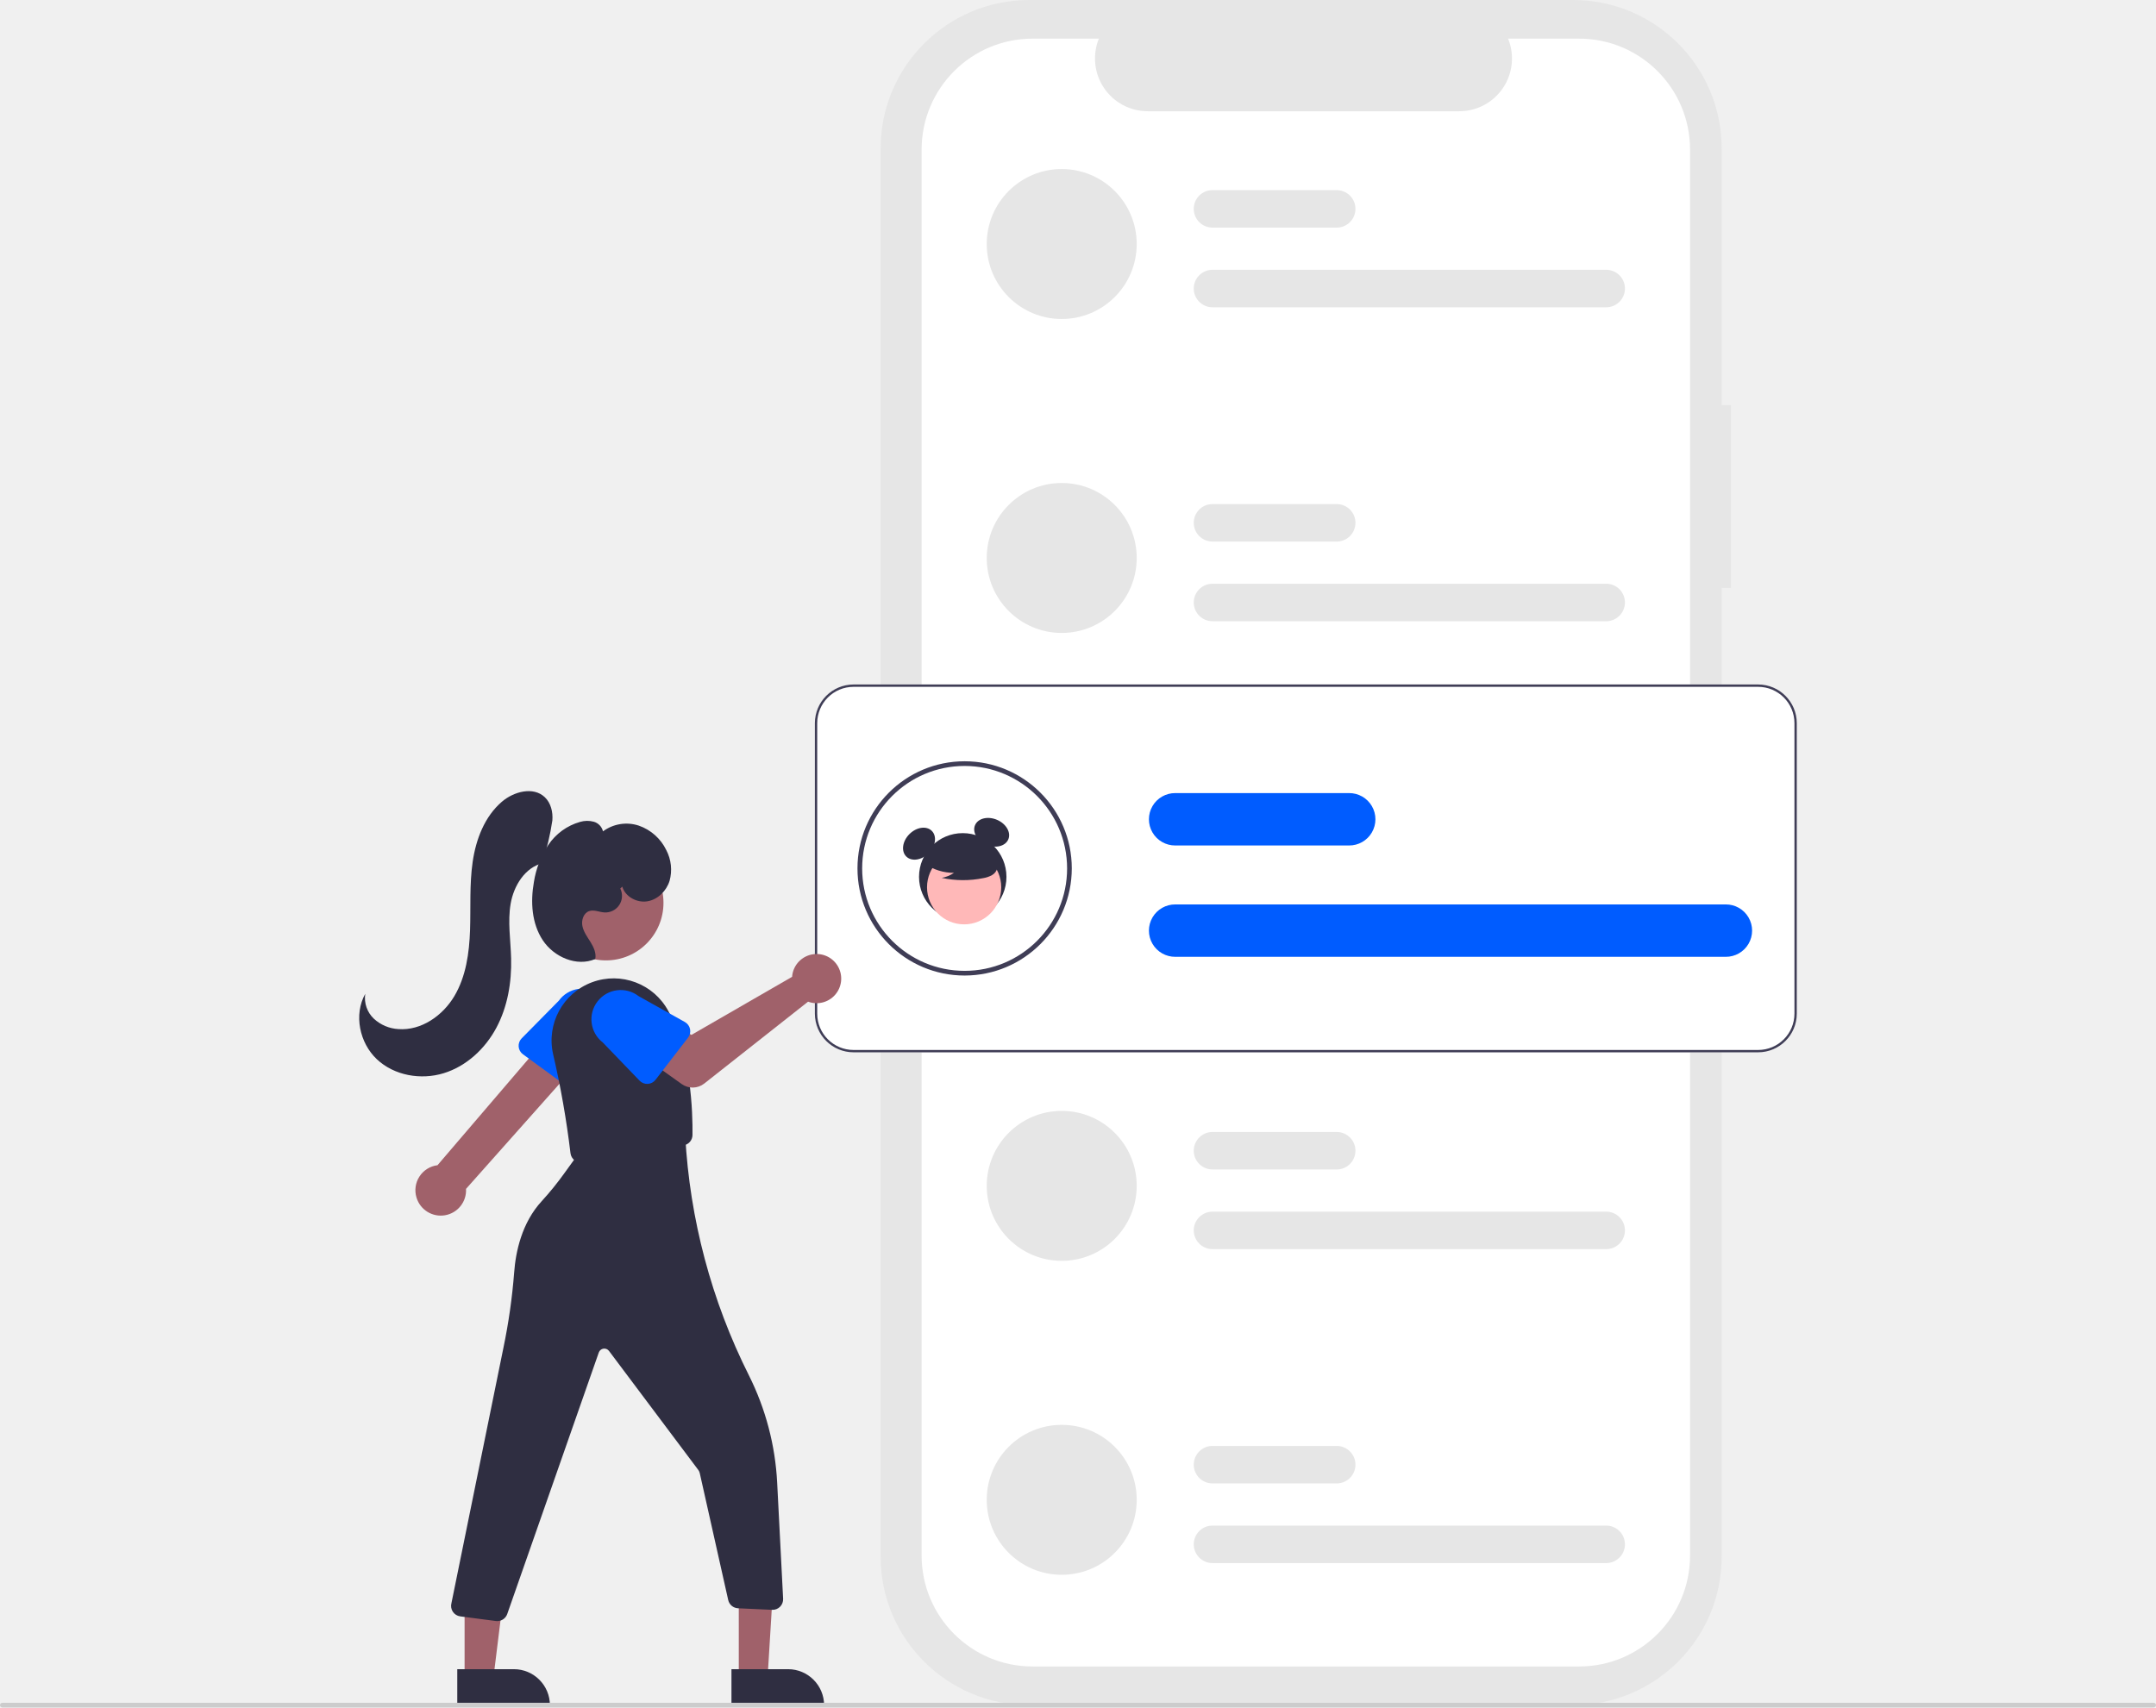
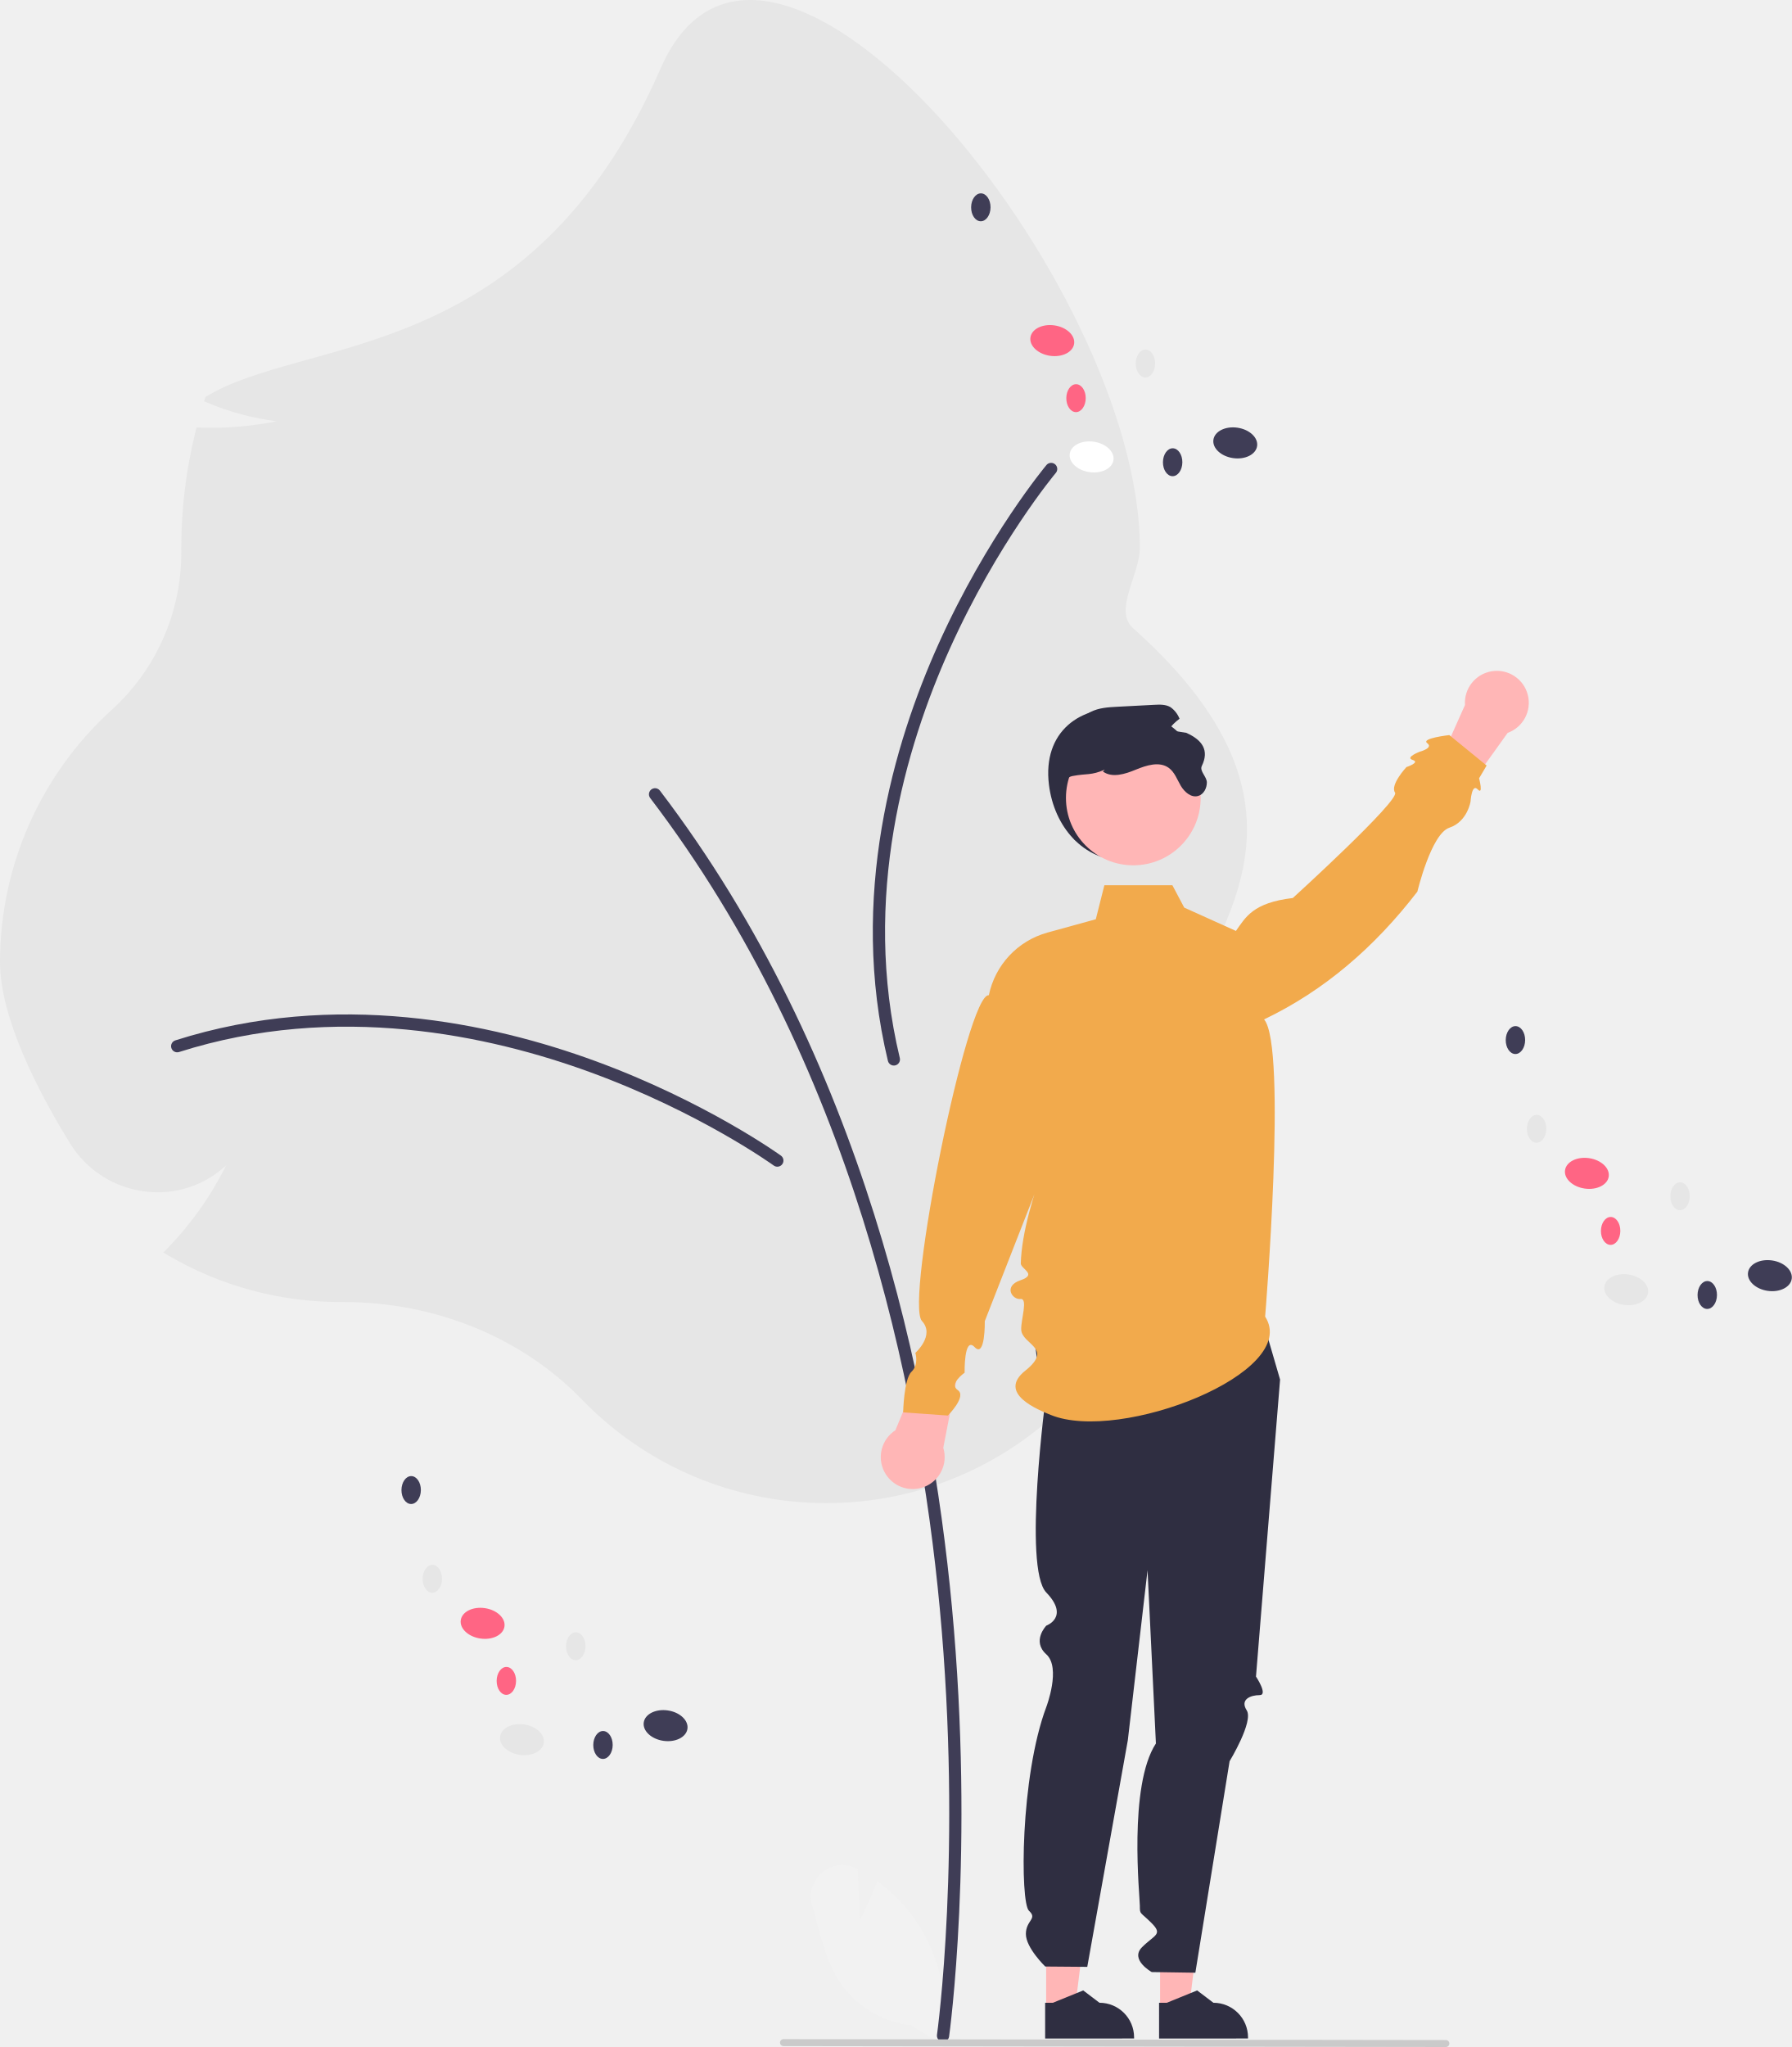
- <svg xmlns="http://www.w3.org/2000/svg" data-name="Layer 1" width="920" height="728.787" viewBox="0 0 920 728.787">
-   <path d="M878.666,258.554h-3.999V149.009A63.402,63.402,0,0,0,811.265,85.607H579.178a63.402,63.402,0,0,0-63.402,63.402v600.974a63.402,63.402,0,0,0,63.402,63.402H811.265a63.402,63.402,0,0,0,63.402-63.402V336.53h3.999Z" transform="translate(-140 -85.60667)" fill="#e6e6e6" />
-   <path d="M861.172,149.451v600.09a47.351,47.351,0,0,1-47.35,47.35h-233.2a47.351,47.351,0,0,1-47.35-47.35V149.451a47.351,47.351,0,0,1,47.35-47.35h28.29a22.507,22.507,0,0,0,20.83,30.99h132.96a22.507,22.507,0,0,0,20.83-30.99h30.29A47.351,47.351,0,0,1,861.172,149.451Z" transform="translate(-140 -85.60667)" fill="#fff" />
-   <path d="M593.053,157.758a32,32,0,0,0-0,64h0a32,32,0,0,0,0-64Z" transform="translate(-140 -85.60667)" fill="#e6e6e6" />
-   <path d="M825.391,216.758h-168a8,8,0,1,1,0-16h168a8,8,0,0,1,0,16Z" transform="translate(-140 -85.60667)" fill="#e6e6e6" />
-   <path d="M710.391,182.758h-53a8,8,0,1,1,0-16h53a8,8,0,0,1,0,16Z" transform="translate(-140 -85.60667)" fill="#e6e6e6" />
-   <path d="M593.053,291.758a32,32,0,0,0-0,64h0a32,32,0,0,0,0-64Z" transform="translate(-140 -85.60667)" fill="#e6e6e6" />
-   <path d="M825.391,350.758h-168a8,8,0,1,1,0-16h168a8,8,0,0,1,0,16Z" transform="translate(-140 -85.60667)" fill="#e6e6e6" />
-   <path d="M710.391,316.758h-53a8,8,0,1,1,0-16h53a8,8,0,0,1,0,16Z" transform="translate(-140 -85.60667)" fill="#e6e6e6" />
-   <path d="M593.053,559.758a32,32,0,0,0-0,64h0a32,32,0,0,0,0-64Z" transform="translate(-140 -85.60667)" fill="#e6e6e6" />
-   <path d="M825.391,618.758h-168a8,8,0,1,1,0-16h168a8,8,0,0,1,0,16Z" transform="translate(-140 -85.60667)" fill="#e6e6e6" />
-   <path d="M710.391,584.758h-53a8,8,0,1,1,0-16h53a8,8,0,0,1,0,16Z" transform="translate(-140 -85.60667)" fill="#e6e6e6" />
-   <path d="M593.053,693.758a32,32,0,0,0-0,64h0a32,32,0,0,0,0-64Z" transform="translate(-140 -85.60667)" fill="#e6e6e6" />
-   <path d="M825.391,752.758h-168a8,8,0,1,1,0-16h168a8,8,0,0,1,0,16Z" transform="translate(-140 -85.60667)" fill="#e6e6e6" />
-   <path d="M710.391,718.758h-53a8,8,0,1,1,0-16h53a8,8,0,0,1,0,16Z" transform="translate(-140 -85.60667)" fill="#e6e6e6" />
-   <path d="M890.222,534.758h-386a16.519,16.519,0,0,1-16.5-16.5v-124a16.519,16.519,0,0,1,16.5-16.5h386a16.519,16.519,0,0,1,16.5,16.5v124A16.519,16.519,0,0,1,890.222,534.758Z" transform="translate(-140 -85.60667)" fill="#fff" />
-   <path d="M551.625,501.984a45.726,45.726,0,1,1,45.726-45.726A45.778,45.778,0,0,1,551.625,501.984Zm0-89.452a43.726,43.726,0,1,0,43.726,43.726A43.776,43.776,0,0,0,551.625,412.532Z" transform="translate(-140 -85.60667)" fill="#3f3d56" />
-   <path d="M876.363,493.996H641.551a11.182,11.182,0,1,1,0-22.363H876.363a11.182,11.182,0,1,1,0,22.363Z" transform="translate(-140 -85.60667)" fill="#005cff" />
-   <path d="M715.629,446.474H641.551a11.182,11.182,0,1,1,0-22.363h74.078a11.182,11.182,0,1,1,0,22.363Z" transform="translate(-140 -85.60667)" fill="#005cff" />
-   <path d="M890.222,534.758h-386a16.519,16.519,0,0,1-16.5-16.5v-124a16.519,16.519,0,0,1,16.5-16.5h386a16.519,16.519,0,0,1,16.5,16.5v124A16.519,16.519,0,0,1,890.222,534.758Zm-386-156a15.518,15.518,0,0,0-15.5,15.5v124a15.518,15.518,0,0,0,15.5,15.5h386a15.518,15.518,0,0,0,15.5-15.5v-124a15.518,15.518,0,0,0-15.5-15.5Z" transform="translate(-140 -85.60667)" fill="#3f3d56" />
-   <circle cx="410.817" cy="374.25" r="18.654" fill="#2f2e41" />
-   <ellipse cx="532.163" cy="445.705" rx="7.719" ry="5.789" transform="translate(-299.2939 421.2334) rotate(-45)" fill="#2f2e41" />
-   <ellipse cx="563.162" cy="440.842" rx="5.789" ry="7.719" transform="translate(-203.4671 699.952) rotate(-66.86956)" fill="#2f2e41" />
-   <circle cx="411.409" cy="378.703" r="15.832" fill="#ffb8b8" />
-   <path d="M534.774,454.351a21.532,21.532,0,0,0,12.306,3.803,13.195,13.195,0,0,1-5.23,2.152,43.418,43.418,0,0,0,17.735.1,11.478,11.478,0,0,0,3.713-1.275,4.699,4.699,0,0,0,2.292-3.065c.389-2.223-1.343-4.242-3.143-5.603a23.184,23.184,0,0,0-19.482-3.893,10.669,10.669,0,0,0-5.77,3.261c-1.414,1.748-1.832,4.442-.486,6.242Z" transform="translate(-140 -85.60667)" fill="#2f2e41" />
-   <path d="M317.735,596.772a10.743,10.743,0,0,1,8.95-13.829l51.333-59.983,11.973,12.571L338.86,593.044a10.801,10.801,0,0,1-21.125,3.728Z" transform="translate(-140 -85.60667)" fill="#a0616a" />
-   <path d="M361.318,532.326a4.495,4.495,0,0,1,1.28-3.522l15.859-16.081a12.497,12.497,0,0,1,20.223,14.689l-10.545,20.056a4.5,4.5,0,0,1-6.638,1.539l-18.349-13.411A4.495,4.495,0,0,1,361.318,532.326Z" transform="translate(-140 -85.60667)" fill="#005cff" />
-   <circle cx="258.556" cy="385.354" r="24.561" fill="#a0616a" />
-   <path d="M385.201,580.868a4.448,4.448,0,0,1-1.766-3.064,393,393,0,0,0-7.402-42.21A26.493,26.493,0,0,1,425.229,517.208c9.659,18.128,10.397,43.017,10.266,52.876a4.492,4.492,0,0,1-3.753,4.367l-43.095,7.254a4.56,4.56,0,0,1-.76.063A4.462,4.462,0,0,1,385.201,580.868Z" transform="translate(-140 -85.60667)" fill="#2f2e41" />
-   <path d="M478.241,500.897a10.526,10.526,0,0,0-.239,1.64l-42.957,24.782-10.441-6.011-11.131,14.572,17.45,12.438a8,8,0,0,0,9.598-.234l44.297-34.946a10.497,10.497,0,1,0-6.576-12.241Z" transform="translate(-140 -85.60667)" fill="#a0616a" />
-   <path d="M433.608,528.493l-13.884,17.994a4.5,4.5,0,0,1-6.804.373L397.203,530.539a12.497,12.497,0,0,1,15.327-19.744l19.713,11.023a4.5,4.5,0,0,1,1.365,6.676Z" transform="translate(-140 -85.60667)" fill="#005cff" />
-   <polygon points="315.252 716.442 327.512 716.441 330.398 669.306 315.25 669.154 315.252 716.442" fill="#a0616a" />
-   <path d="M452.125,798.046l24.144-.001h.001A15.386,15.386,0,0,1,491.656,813.431v.5l-39.531.001Z" transform="translate(-140 -85.60667)" fill="#2f2e41" />
-   <polygon points="198.252 716.442 210.512 716.441 216.344 669.153 198.25 669.154 198.252 716.442" fill="#a0616a" />
-   <path d="M335.125,798.046l24.144-.001h.001A15.386,15.386,0,0,1,374.656,813.431v.5l-39.531.001Z" transform="translate(-140 -85.60667)" fill="#2f2e41" />
-   <path d="M351.614,777.489l-15.215-1.984a4.5,4.5,0,0,1-3.763-5.629l22.194-109.062a253.545,253.545,0,0,0,4.57-32.089c.648-8.773,3.216-21.18,11.772-30.456a128.635,128.635,0,0,0,9.725-12.016l6.718-9.302,44.752-7.12.031.554a259.338,259.338,0,0,0,27.135,102.178A115.399,115.399,0,0,1,471.636,718.535l2.536,49.452a4.506,4.506,0,0,1-1.303,3.402,4.448,4.448,0,0,1-3.396,1.322l-14.545-.661a4.508,4.508,0,0,1-4.187-3.511l-12.144-54.18a3.535,3.535,0,0,0-.615-1.335l-38.111-50.813a2.5,2.5,0,0,0-4.36.674l-39.07,111.627a4.523,4.523,0,0,1-4.253,3.014A4.418,4.418,0,0,1,351.614,777.489Z" transform="translate(-140 -85.60667)" fill="#2f2e41" />
-   <path d="M371.398,453.913a108.931,108.931,0,0,0,4.305-18.145c.287-3.587-.632-7.446-3.244-9.92-4.888-4.631-13.193-2.425-18.305,1.958-7.388,6.334-11.072,16.069-12.465,25.7s-.78,19.425-1.115,29.151-1.726,19.726-6.685,28.099-14.159,14.801-23.865,14.088a16.795,16.795,0,0,1-10.514-4.456,12.191,12.191,0,0,1-3.661-10.586c-4.96,8.882-2.446,20.921,4.953,27.904s18.78,8.957,28.507,5.975,17.733-10.457,22.515-19.437,6.534-19.353,6.28-29.524c-.195-7.81-1.523-15.684-.203-23.385s6.139-15.519,13.738-17.332Z" transform="translate(-140 -85.60667)" fill="#2f2e41" />
-   <path d="M405.525,464.037c1.296,4.328,6.251,6.997,10.71,6.265s8.124-4.403,9.479-8.713a17.938,17.938,0,0,0-1.402-13.151A20.479,20.479,0,0,0,412.594,438.001a16.814,16.814,0,0,0-15.289,2.443,5.623,5.623,0,0,0-3.929-4.109,10.745,10.745,0,0,0-5.897.087,24.296,24.296,0,0,0-13.522,9.837,39.536,39.536,0,0,0-6.129,15.798c-1.509,8.469-.952,17.722,3.804,24.89s14.487,11.4,22.381,7.982c.492-2.516-.674-5.05-2.023-7.231s-2.948-4.305-3.466-6.816.475-5.583,2.904-6.404c2.072-.701,4.282.434,6.465.572a7.084,7.084,0,0,0,6.795-10.207Z" transform="translate(-140 -85.60667)" fill="#2f2e41" />
-   <path d="M1059,814.393H141a1,1,0,0,1,0-2h918a1,1,0,0,1,0,2Z" transform="translate(-140 -85.60667)" fill="#ccc" />
+ <svg xmlns="http://www.w3.org/2000/svg" data-name="Layer 1" width="613.353" height="700.561" viewBox="0 0 613.353 700.561">
+   <path d="M587.667,756.931l-.782-17.576q-.122-.065-.244-.129c-8.376-4.395-17.976,3.561-15.3,12.634,2.517,8.537,4.208,17.74,8.816,25.212a34.144,34.144,0,0,0,25.038,15.779l10.642,6.516a57.215,57.215,0,0,0-12.06-46.364,55.267,55.267,0,0,0-10.157-9.438C591.072,750.285,587.667,756.931,587.667,756.931Z" transform="translate(-293.3236 -99.71938)" fill="#f2f2f2" />
+   <path d="M492.391,578.564c-20.488-21.129-50.178-33.247-81.457-33.247l-1.207.003a116.315,116.315,0,0,1-58.635-15.835l-1.852-1.079,1.492-1.537a113.373,113.373,0,0,0,19.993-28.306,34.282,34.282,0,0,1-27.668,8.938,35.104,35.104,0,0,1-25.77-16.506c-10.932-17.738-23.964-42.907-23.964-62.08a116.669,116.669,0,0,1,38.063-86.091,72.651,72.651,0,0,0,24-54.171l-.006-1.453a164.774,164.774,0,0,1,4.891-39.873l.33-1.317,1.355.047a111.391,111.391,0,0,0,26.047-2.182,87.918,87.918,0,0,1-23.36-6.213l-1.458-.59.495-1.494C397.782,214.464,474.758,225.398,519.437,123.175,555.666,40.285,683.493,196.755,683.493,287.199c0,9.229-9.133,21.424-2.296,27.524,73.91,65.938,22.913,108.28,6.835,150.885-3.815,10.109,4.457,21.206,4.457,32.142,0,1.856-.047,3.771-.141,5.693l-.142,2.955-2.464-1.64a81.626,81.626,0,0,1-13.48-11.056,71.135,71.135,0,0,1-2.256,61.412c-7.746,14.619-15.239,25.085-22.272,31.105a116.29,116.29,0,0,1-159.343-7.656Z" transform="translate(-293.3236 -99.71938)" fill="#e6e6e6" />
+   <path d="M616.132,798.499a2.093,2.093,0,0,0,2.07-1.798c.089-.625,8.8-63.454.977-146.956-7.225-77.116-30.429-188.191-99.939-279.415a2.094,2.094,0,1,0-3.33,2.538c68.91,90.436,91.926,200.696,99.101,277.267,7.778,83.016-.865,145.355-.953,145.975a2.095,2.095,0,0,0,2.075,2.389Z" transform="translate(-293.3236 -99.71938)" fill="#3f3d56" />
+   <path d="M559.407,499.005a2.093,2.093,0,0,0,1.232-3.787c-.252-.183-25.681-18.506-63.697-32.425-35.143-12.866-88.582-24.53-143.597-7.02a2.093,2.093,0,1,0,1.27,3.989c53.888-17.15,106.359-5.679,140.888,6.963,37.473,13.72,62.427,31.7,62.675,31.88A2.085,2.085,0,0,0,559.407,499.005Z" transform="translate(-293.3236 -99.71938)" fill="#3f3d56" />
+   <path d="M655.22,260.373a2.093,2.093,0,0,0-3.688-1.502c-.201.238-20.307,24.282-36.928,61.196-15.363,34.125-30.845,86.585-17.343,142.719a2.093,2.093,0,1,0,4.07-.979c-13.224-54.983,1.996-106.491,17.091-140.021,16.383-36.388,36.113-59.982,36.311-60.216A2.085,2.085,0,0,0,655.22,260.373Z" transform="translate(-293.3236 -99.71938)" fill="#3f3d56" />
+   <path d="M652.386,368.317c1.766,14.25,11.641,26,26,26a26,26,0,0,0,26-26c0-14.359-11.702-24.672-26-26C663.216,340.908,650.119,350.021,652.386,368.317Z" transform="translate(-293.3236 -99.71938)" fill="#2f2e41" />
+   <polygon points="397.105 687.328 407.006 687.327 411.716 649.137 397.103 649.138 397.105 687.328" fill="#ffb6b6" />
+   <path d="M690.081,797.376l30.447-.001v-.385A11.851,11.851,0,0,0,708.677,785.139H708.676l-5.562-4.219-10.377,4.22-2.658 0Z" transform="translate(-293.3236 -99.71938)" fill="#2f2e41" />
+   <polygon points="358.105 687.328 368.006 687.327 372.716 649.137 358.103 649.138 358.105 687.328" fill="#ffb6b6" />
+   <path d="M651.081,797.376l30.447-.001v-.385A11.851,11.851,0,0,0,669.677,785.139H669.676l-5.562-4.219-10.377,4.22-2.658 0Z" transform="translate(-293.3236 -99.71938)" fill="#2f2e41" />
+   <path d="M724.501,547.856l7,24L723.254,673.501s4.246,6.355,1.246,6.355-6.847,1.409-4.423,5.205-5.86,17.421-5.86,17.421l-11.717,72.374-14.929-.22s-7.59-4.228-3.33-8.504,7.26-4.276,3.26-8.276-4-2.795-4-5.898-4.008-41.016,5.496-55.559l-2.864-59.295-6.745,58.161-13.888,77.591-14.382-.118s-6.643-6.403-6.63-11.142,4.104-5.133,1.058-7.936-3.046-45.866,5.954-69.803c0,0,5.091-13.374-.012-17.957s-.006-9.827-.006-9.827,8.082-2.921-.007-11.339-.044-67.949-.044-67.949-8.843-24.031.113-33.48S724.501,547.856,724.501,547.856Z" transform="translate(-293.3236 -99.71938)" fill="#2f2e41" />
+   <path d="M599.826,589.206l12.489-30.182,9.84,5.467-5.943,30.703a10.935,10.935,0,1,1-16.387-5.987Z" transform="translate(-293.3236 -99.71938)" fill="#ffb6b6" />
+   <path d="M809.4,350.535l-19.003,26.568-8.345-7.554,12.745-28.558A10.935,10.935,0,1,1,809.4,350.535Z" transform="translate(-293.3236 -99.71938)" fill="#ffb6b6" />
+   <path d="M726.386,550.317c12.326,19.118-49.631,43.381-73.404,33.64-4.163-1.706-18.482-7.339-8.694-15.15s-1.135-8.91-1.393-13.994c-.173-3.399,2.459-10.856-.287-10.536s-5.96-4.381.021-6.404.064-3.868.117-5.788c.572-20.955,16.65-54.287,16.65-54.287l-28.971,74.057s.214,12.812-3.48,8.897-3.426,8.757-3.426,8.757-5.494,3.834-2.335,5.968-3.401,8.694-3.401,8.694l-15.307-1.093s.24-11.371,2.853-13.885,1.33-6.471,1.33-6.471,6.805-6.023,2.243-10.914c-5.867-6.29,15.524-112.53,22.906-111.478a28.12,28.12,0,0,1,20.08-21.452l16.532-4.552,2.936-11.647h23.279l4.055,7.653,17.698,7.987c3.334-4.704,5.825-9.66,19.475-11.267,0,0,36.783-33.467,34.987-36.08s3.906-8.731,3.906-8.731,4.87-1.594,2.122-2.445,2.446-2.818,2.446-2.818,4.81-1.264,2.542-2.928,7.571-2.758,7.571-2.758l12.767,10.417-2.58,4.375s1.573,5.958-.48,3.783-2.44,4.137-2.44,4.137-1.049,6.912-7.267,8.994S778.502,404.863,778.502,404.863c-14.665,19.067-31.971,33.941-52.48,43.733C734.015,457.771,726.386,550.317,726.386,550.317Z" transform="translate(-293.3236 -99.71938)" fill="#f2aa4c" />
+   <circle cx="387.937" cy="273.086" r="23.056" fill="#ffb6b6" />
+   <path d="M657.386,375.317c.73,5.01,5,12,4,12s-8.11-20.653-1-22c5.157-.977,6.31-.12,11.13-2.21l-.68.64c3.19,2.32,7.63.89,11.27-.62,3.65-1.5,8.08-2.93,11.28-.62,2.01,1.45,2.86,3.97,4.11,6.11,1.25,2.15,3.56,4.18,5.94,3.52,1.91-.53,3.01-2.67,3-4.65s-2.588-3.864-1.72-5.64c2.573-5.264.259-8.853-5.35-11.33q-3.06-.465-6.12-.95a17.358,17.358,0,0,1,3.84-3.86,8.774,8.774,0,0,0-3.1-3.97c-1.63-.97-3.65-.9-5.54-.8q-6.33.33-12.65.66c-3.12.16-6.35.35-9.14,1.78-3.48,1.79-5.76,5.28-7.42,8.83C655.516,360.187,656.106,366.607,657.386,375.317Z" transform="translate(-293.3236 -99.71938)" fill="#2f2e41" />
+   <path d="M561.476,799.973l226.75.307a1.191,1.191,0,1,0,0-2.381l-226.75-.307a1.191,1.191,0,0,0,0,2.381Z" transform="translate(-293.3236 -99.71938)" fill="#cacaca" />
+   <ellipse cx="471.988" cy="695.094" rx="5.257" ry="7.557" transform="translate(-577.1442 962.365) rotate(-81.72174)" fill="#e6e6e6" />
+   <ellipse cx="521.16" cy="690.296" rx="5.257" ry="7.557" transform="translate(-530.3043 1006.917) rotate(-81.72174)" fill="#3f3d56" />
+   <ellipse cx="458.524" cy="655.286" rx="5.257" ry="7.557" transform="translate(-549.2768 914.9641) rotate(-81.72174)" fill="#ff6584" />
+   <ellipse cx="441.313" cy="640.043" rx="4.776" ry="3.322" transform="translate(-495.3721 976.7843) rotate(-89.56675)" fill="#e6e6e6" />
+   <ellipse cx="434.067" cy="609.671" rx="4.776" ry="3.322" transform="translate(-472.1923 939.3968) rotate(-89.56675)" fill="#3f3d56" />
+   <ellipse cx="490.412" cy="663.123" rx="4.776" ry="3.322" transform="translate(-469.7236 1048.788) rotate(-89.56675)" fill="#e6e6e6" />
+   <ellipse cx="466.651" cy="674.987" rx="4.776" ry="3.322" transform="translate(-505.1694 1036.801) rotate(-89.56675)" fill="#ff6584" />
+   <ellipse cx="499.728" cy="696.915" rx="4.776" ry="3.322" transform="translate(-494.2694 1091.639) rotate(-89.56675)" fill="#3f3d56" />
+   <ellipse cx="849.988" cy="541.094" rx="5.257" ry="7.557" transform="translate(-101.1735 1204.599) rotate(-81.72174)" fill="#e6e6e6" />
+   <ellipse cx="899.16" cy="536.296" rx="5.257" ry="7.557" transform="translate(-54.33364 1249.151) rotate(-81.72174)" fill="#3f3d56" />
+   <ellipse cx="836.524" cy="501.286" rx="5.257" ry="7.557" transform="matrix(0.14398, -0.98958, 0.98958, 0.14398, -73.30606, 1157.199)" fill="#ff6584" />
+   <ellipse cx="819.313" cy="486.043" rx="4.776" ry="3.322" transform="translate(33.76519 1201.938) rotate(-89.56675)" fill="#e6e6e6" />
+   <ellipse cx="812.067" cy="455.671" rx="4.776" ry="3.322" transform="translate(56.94499 1164.55) rotate(-89.56675)" fill="#3f3d56" />
+   <ellipse cx="868.412" cy="509.123" rx="4.776" ry="3.322" transform="translate(59.41371 1273.942) rotate(-89.56675)" fill="#e6e6e6" />
+   <ellipse cx="844.651" cy="520.987" rx="4.776" ry="3.322" transform="translate(23.96793 1261.955) rotate(-89.56675)" fill="#ff6584" />
+   <ellipse cx="877.728" cy="542.915" rx="4.776" ry="3.322" transform="translate(34.86796 1316.793) rotate(-89.56675)" fill="#3f3d56" />
+   <ellipse cx="666.988" cy="256.094" rx="5.257" ry="7.557" transform="translate(24.20544 779.5407) rotate(-81.72174)" fill="#fff" />
+   <ellipse cx="716.16" cy="251.296" rx="5.257" ry="7.557" transform="translate(71.04527 824.0926) rotate(-81.72174)" fill="#3f3d56" />
+   <ellipse cx="653.524" cy="216.286" rx="5.257" ry="7.557" transform="translate(52.07285 732.1398) rotate(-81.72174)" fill="#ff6584" />
+   <ellipse cx="636.313" cy="201.043" rx="4.776" ry="3.322" transform="translate(137.1408 736.0982) rotate(-89.56675)" fill="#e6e6e6" />
+   <ellipse cx="629.067" cy="170.671" rx="4.776" ry="3.322" transform="translate(160.3206 698.7107) rotate(-89.56675)" fill="#3f3d56" />
+   <ellipse cx="685.412" cy="224.123" rx="4.776" ry="3.322" transform="translate(162.7893 808.102) rotate(-89.56675)" fill="#e6e6e6" />
+   <ellipse cx="661.651" cy="235.987" rx="4.776" ry="3.322" transform="translate(127.3435 796.1152) rotate(-89.56675)" fill="#ff6584" />
+   <ellipse cx="694.728" cy="257.915" rx="4.776" ry="3.322" transform="translate(138.2436 850.9534) rotate(-89.56675)" fill="#3f3d56" />
</svg>
